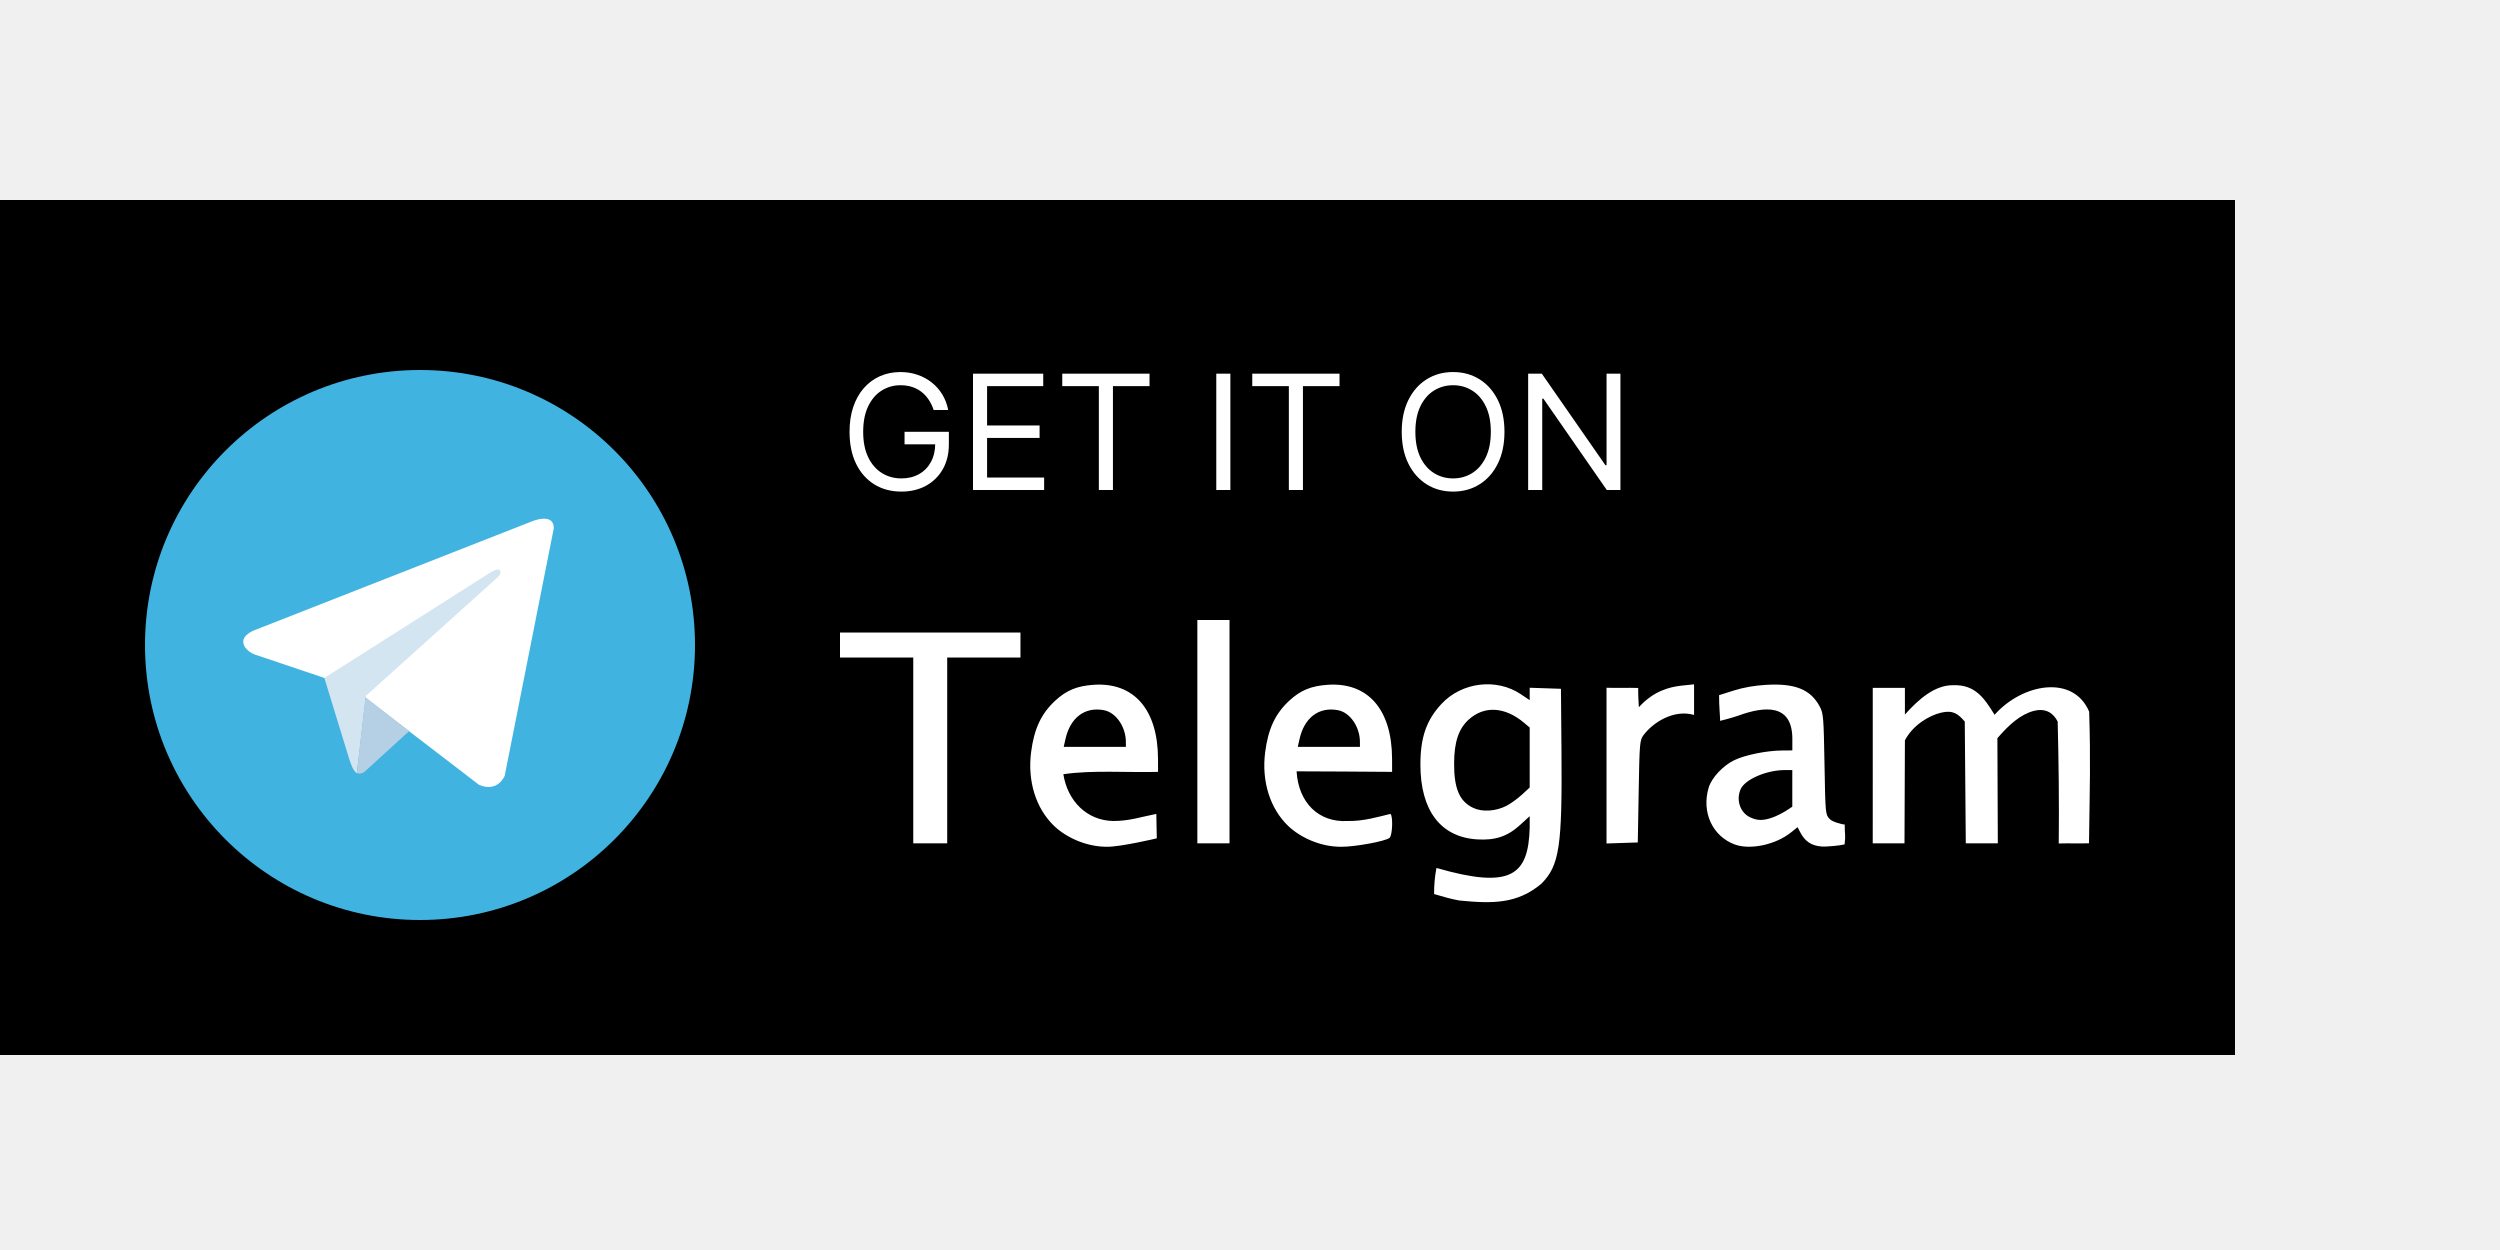
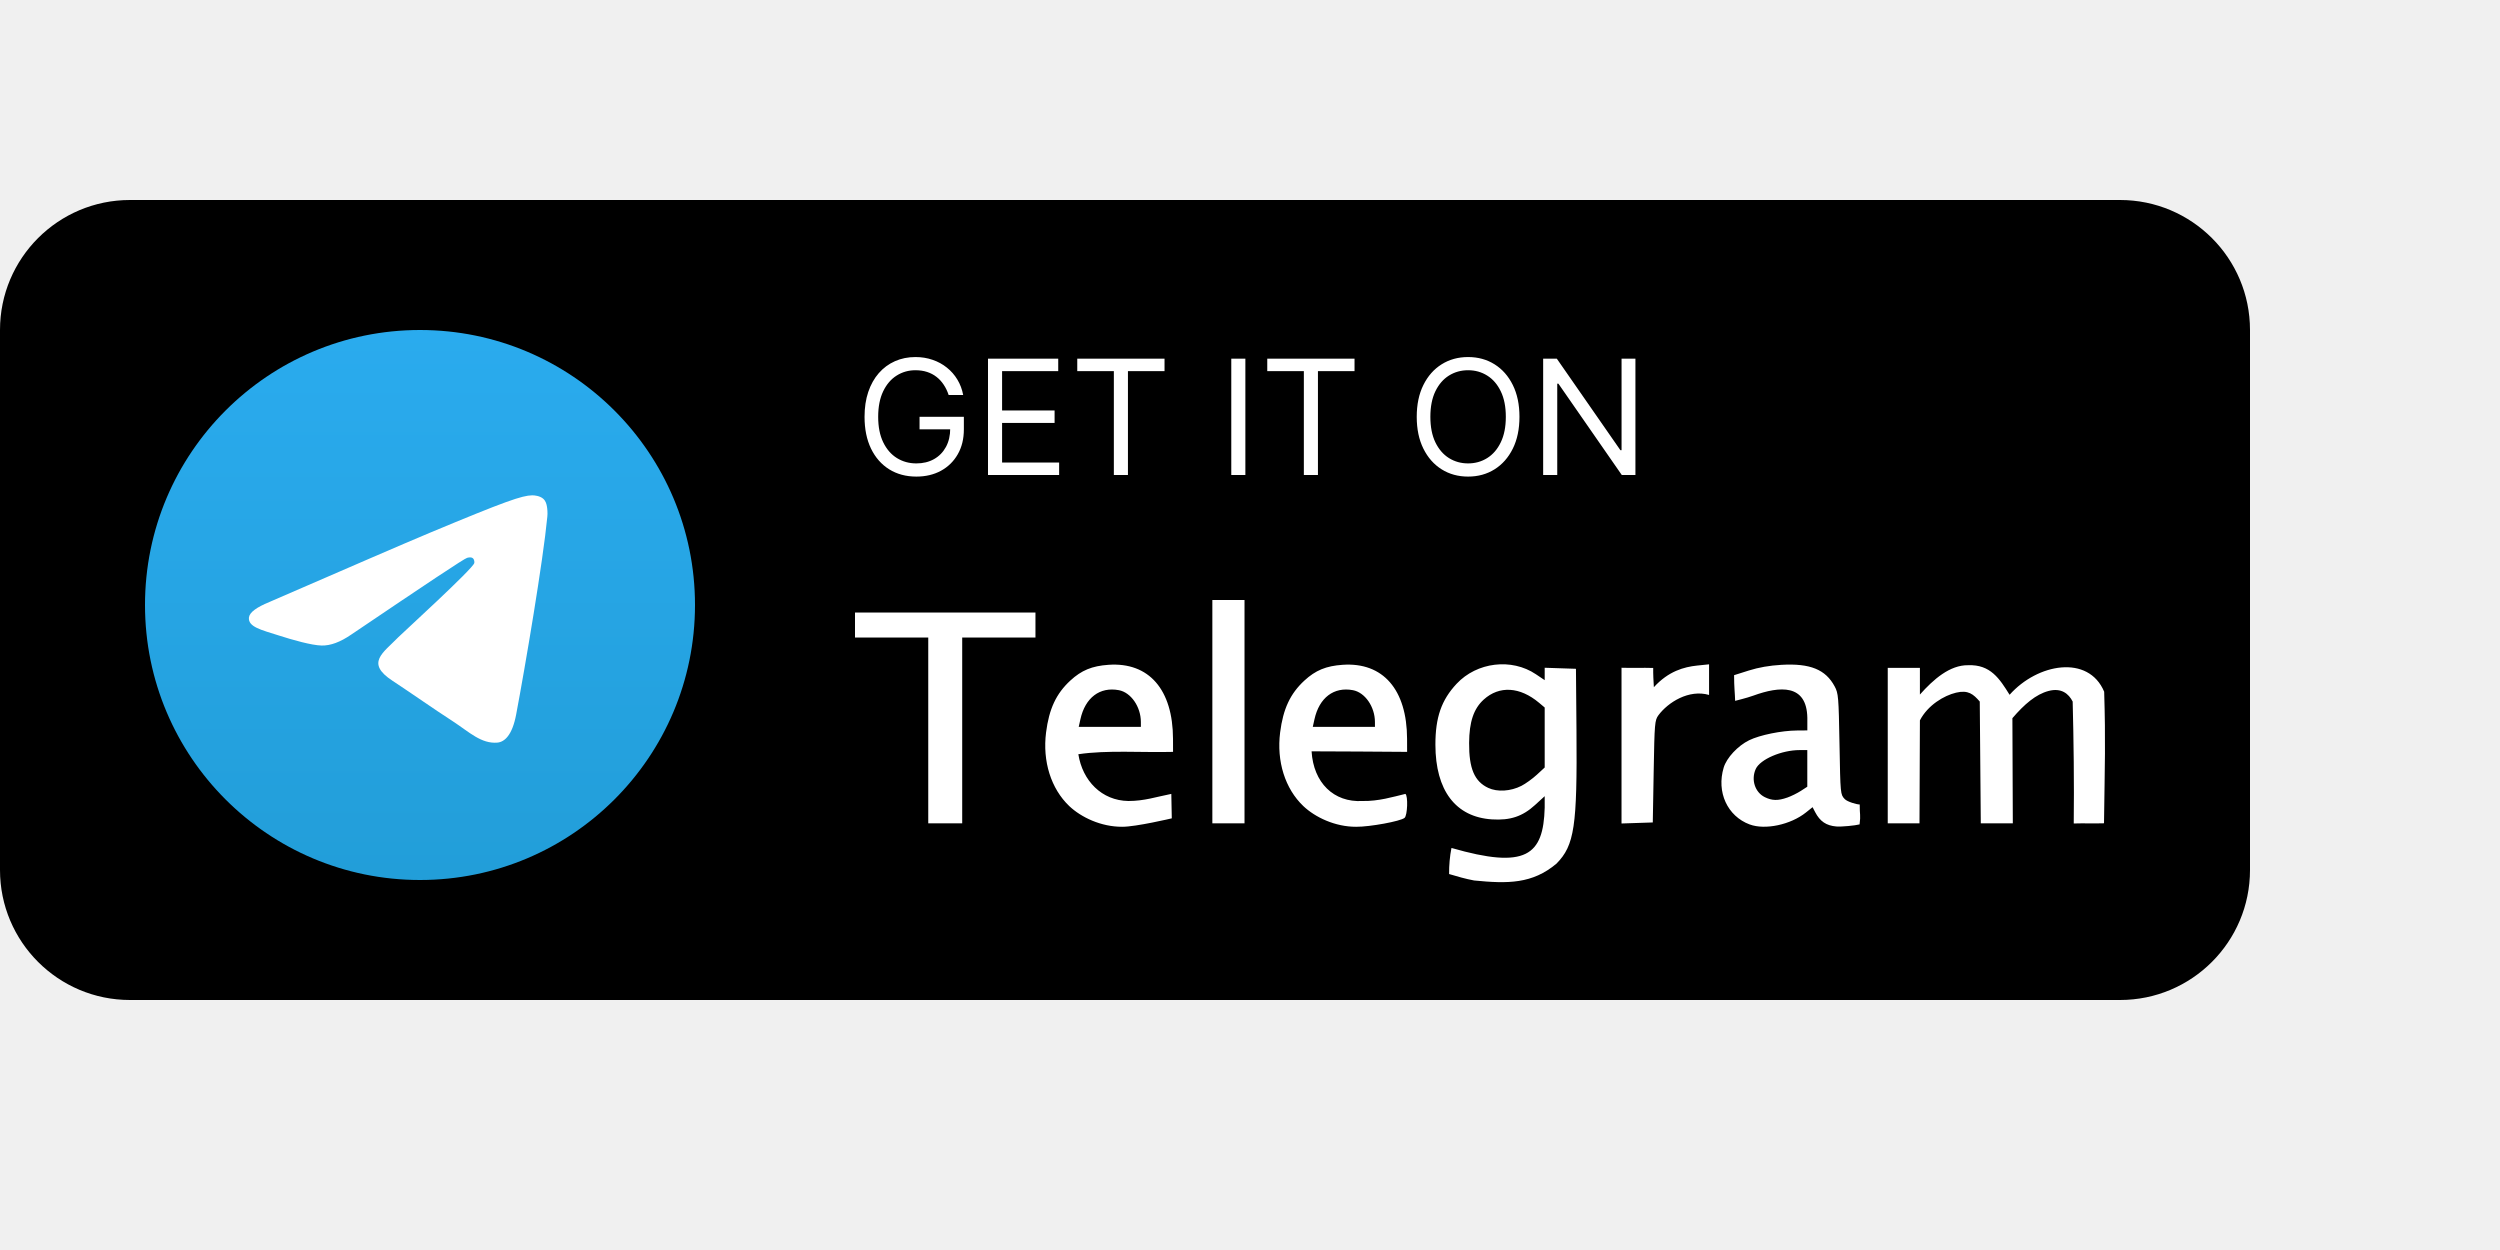
<svg xmlns="http://www.w3.org/2000/svg" width="500" height="250" viewBox="0 0 500 250" fill="none">
-   <rect y="40" width="447" height="171" fill="black" />
-   <path d="M84 74C53.624 74 29 98.624 29 129C29 159.376 53.624 184 84 184C114.376 184 139 159.376 139 129C139 98.624 114.376 74 84 74Z" fill="#40B3E0" />
-   <path d="M110.762 105.638L100.938 155.168C100.938 155.168 99.565 158.602 95.786 156.954L73.117 139.574L64.874 135.59L50.997 130.918C50.997 130.918 48.868 130.163 48.662 128.514C48.455 126.865 51.066 125.972 51.066 125.972L106.228 104.333C106.228 104.333 110.762 102.341 110.762 105.639" fill="white" />
-   <path d="M71.375 154.611C71.375 154.611 70.713 154.549 69.888 151.938C69.064 149.328 64.874 135.589 64.874 135.589L98.191 114.431C98.191 114.431 100.115 113.263 100.046 114.431C100.046 114.431 100.389 114.637 99.358 115.599C98.328 116.561 73.186 139.161 73.186 139.161" fill="#D2E5F1" />
-   <path d="M81.809 146.237L72.843 154.412C72.843 154.412 72.141 154.944 71.375 154.611L73.092 139.426" fill="#B5CFE4" />
-   <path d="M186.727 82C186.477 81.235 186.148 80.549 185.739 79.943C185.337 79.329 184.856 78.807 184.295 78.375C183.742 77.943 183.114 77.614 182.409 77.386C181.705 77.159 180.932 77.046 180.091 77.046C178.712 77.046 177.458 77.401 176.33 78.114C175.201 78.826 174.303 79.875 173.636 81.261C172.97 82.648 172.636 84.349 172.636 86.364C172.636 88.379 172.973 90.079 173.648 91.466C174.322 92.852 175.235 93.901 176.386 94.614C177.538 95.326 178.833 95.682 180.273 95.682C181.606 95.682 182.78 95.398 183.795 94.829C184.818 94.254 185.614 93.443 186.182 92.398C186.758 91.345 187.045 90.106 187.045 88.682L187.909 88.864H180.909V86.364H189.773V88.864C189.773 90.78 189.364 92.447 188.545 93.864C187.735 95.28 186.614 96.379 185.182 97.159C183.758 97.932 182.121 98.318 180.273 98.318C178.212 98.318 176.402 97.833 174.841 96.864C173.288 95.894 172.076 94.515 171.205 92.727C170.341 90.939 169.909 88.818 169.909 86.364C169.909 84.523 170.155 82.867 170.648 81.398C171.148 79.921 171.852 78.663 172.761 77.625C173.67 76.587 174.746 75.792 175.989 75.239C177.231 74.686 178.598 74.409 180.091 74.409C181.318 74.409 182.462 74.595 183.523 74.966C184.591 75.329 185.542 75.849 186.375 76.523C187.216 77.189 187.917 77.989 188.477 78.921C189.038 79.845 189.424 80.871 189.636 82H186.727ZM194.599 98V74.727H208.645V77.227H197.418V85.091H207.918V87.591H197.418V95.5H208.827V98H194.599ZM212.452 77.227V74.727H229.906V77.227H222.588V98H219.77V77.227H212.452ZM246.074 74.727V98H243.256V74.727H246.074ZM250.452 77.227V74.727H267.906V77.227H260.588V98H257.77V77.227H250.452ZM300.892 86.364C300.892 88.818 300.449 90.939 299.562 92.727C298.676 94.515 297.46 95.894 295.915 96.864C294.369 97.833 292.604 98.318 290.619 98.318C288.634 98.318 286.869 97.833 285.324 96.864C283.778 95.894 282.563 94.515 281.676 92.727C280.79 90.939 280.347 88.818 280.347 86.364C280.347 83.909 280.79 81.788 281.676 80C282.563 78.212 283.778 76.833 285.324 75.864C286.869 74.894 288.634 74.409 290.619 74.409C292.604 74.409 294.369 74.894 295.915 75.864C297.46 76.833 298.676 78.212 299.562 80C300.449 81.788 300.892 83.909 300.892 86.364ZM298.165 86.364C298.165 84.349 297.828 82.648 297.153 81.261C296.487 79.875 295.581 78.826 294.438 78.114C293.301 77.401 292.028 77.046 290.619 77.046C289.21 77.046 287.934 77.401 286.79 78.114C285.653 78.826 284.748 79.875 284.074 81.261C283.407 82.648 283.074 84.349 283.074 86.364C283.074 88.379 283.407 90.079 284.074 91.466C284.748 92.852 285.653 93.901 286.79 94.614C287.934 95.326 289.21 95.682 290.619 95.682C292.028 95.682 293.301 95.326 294.438 94.614C295.581 93.901 296.487 92.852 297.153 91.466C297.828 90.079 298.165 88.379 298.165 86.364ZM324.085 74.727V98H321.358L308.676 79.727H308.449V98H305.631V74.727H308.358L321.085 93.046H321.312V74.727H324.085Z" fill="white" />
-   <path d="M291.822 180.095C290.11 179.78 288.481 179.302 286.819 178.807C286.807 177.061 286.961 175.247 287.294 173.591C302.224 177.9 305.683 175.078 305.938 165.531V163.237L304.01 164.999C301.501 167.291 299.046 168.111 295.387 167.876C288.118 167.409 284.093 162.094 284.081 152.948C284.074 147.478 285.282 144.004 288.324 140.752C292.38 136.415 299.323 135.581 304.177 138.848L305.938 140.032V138.792V137.551L309.064 137.655L312.191 137.759L312.295 150.087C312.456 169.309 311.893 173.062 308.303 176.72C303.49 180.782 298.572 180.768 291.822 180.095ZM301.282 161.17C302.113 160.746 303.5 159.747 304.365 158.95L305.938 157.5V151.502V145.504L304.818 144.562C300.986 141.338 296.867 141.093 293.756 143.904C291.739 145.727 290.85 148.358 290.823 152.588C290.79 157.697 291.89 160.285 294.646 161.578C296.471 162.434 299.123 162.271 301.282 161.17ZM210.853 165.217C207.2 161.733 205.481 156.276 206.213 150.487C206.807 145.784 208.241 142.718 211.062 140.118C213.3 138.055 215.403 137.187 218.718 136.96C226.792 136.407 231.579 141.914 231.602 151.784L231.609 154.375C225.446 154.539 218.399 153.986 212.669 154.846C213.507 160.154 217.344 164.122 222.675 164.2C225.879 164.2 228.184 163.387 231.263 162.78L231.357 167.668C231.357 167.668 224.164 169.376 221.425 169.355C217.22 169.372 213.229 167.464 210.853 165.217ZM225.174 148.389C225.167 145.346 223.188 142.488 220.773 142.035C216.961 141.319 214.039 143.529 213.081 147.853L212.745 149.372H218.961H225.176L225.174 148.389ZM257.666 165.217C254.013 161.733 252.294 156.276 253.026 150.487C253.62 145.784 255.054 142.718 257.875 140.118C260.113 138.055 262.216 137.187 265.531 136.96C273.605 136.407 278.392 141.914 278.415 151.784L278.422 154.375C271.845 154.29 265.543 154.317 259.317 154.266C259.688 160.534 263.737 164.525 269.488 164.2C272.722 164.263 275.56 163.382 278.076 162.78C278.636 163.126 278.5 167.088 277.911 167.576C277.099 168.25 270.977 169.376 268.238 169.356C264.033 169.373 260.041 167.463 257.666 165.217ZM271.987 148.389C271.98 145.346 270.001 142.488 267.586 142.035C263.774 141.319 260.852 143.529 259.894 147.853L259.558 149.372H265.774H271.989L271.987 148.389ZM346.943 168.895C342.471 167.227 340.269 162.417 341.736 157.522C342.322 155.565 344.562 153.158 346.828 152.049C348.972 151 353.309 150.118 356.413 150.099L358.468 150.082V147.563C358.348 140.757 352.969 141.2 347.663 143.127C346.235 143.64 344.372 144.065 344.028 144.171C343.984 142.575 343.817 141.478 343.817 139.035L346.765 138.102C348.73 137.481 350.908 137.102 353.294 136.966C359.025 136.639 362.123 137.896 363.933 141.283C364.677 142.675 364.73 143.314 364.9 152.823C365.079 162.873 365.081 162.892 365.946 163.812C366.464 164.364 368.362 164.899 368.944 164.899C368.927 166.997 369.17 166.911 368.917 168.879C368.083 169.104 365.311 169.383 364.276 169.297C362.251 169.129 360.996 168.28 360.03 166.424L359.516 165.435L358.188 166.497C355.125 168.949 350.015 170.037 346.943 168.891L346.943 168.895ZM354.451 163.518C355.239 163.24 356.463 162.637 357.171 162.178L358.459 161.343V157.68V154.017H356.926C353.322 154.017 349.028 155.867 348.148 157.799C347.178 159.928 347.99 162.458 349.954 163.426C351.416 164.146 352.593 164.17 354.442 163.517L354.451 163.518ZM182.651 150.087V131.504H175.326H168V129.003V126.501H186.046H204.092V129.003V131.504H196.767H189.441V150.087V168.669H186.046H182.651V150.087ZM239.47 146.334V124H242.686H245.903V146.334V168.669H242.686H239.47V146.334ZM321.304 153.124V137.551C323.388 137.621 325.556 137.524 327.64 137.592C327.62 138.878 327.696 140.159 327.771 141.441C330.703 138.22 333.812 137.391 336.416 137.113L338.814 136.865V139.928V142.991C334.793 141.811 330.602 144.468 328.686 147.049C327.95 148.072 327.906 148.591 327.736 158.306L327.557 168.491C325.473 168.56 323.388 168.628 321.304 168.698L321.304 153.124ZM374.549 153.124V137.579C376.693 137.579 378.837 137.579 380.981 137.579C380.981 139.002 380.981 141.486 380.981 142.91C383.694 139.86 386.977 136.989 390.63 137.043C395.096 136.868 396.925 139.754 398.918 142.958C404.502 136.67 414.687 134.863 417.835 142.342C418.138 152.555 417.962 156.345 417.801 168.657C415.728 168.726 413.821 168.629 411.748 168.697C411.843 160.752 411.728 151.771 411.534 144.31C410.739 142.747 409.264 141.518 406.72 142.191C404.177 142.863 401.875 144.843 399.48 147.638C399.48 154.566 399.563 161.742 399.563 168.67H396.36H393.158C393.09 160.55 393.02 152.43 392.952 144.311C391.668 142.825 390.643 141.955 388.217 142.533C385.791 143.111 382.568 145.029 380.981 148.072C380.981 154.938 380.898 161.804 380.898 168.67C378.754 168.67 376.692 168.67 374.548 168.67C374.548 163.488 374.549 158.306 374.549 153.124Z" fill="white" />
+   <rect y="40" width="450" height="160" rx="26" fill="black" />
+   <path d="M84 176C114.376 176 139 151.376 139 121C139 90.624 114.376 66 84 66C53.624 66 29 90.624 29 121C29 151.376 53.624 176 84 176Z" fill="url(#paint0_linear_1_23)" />
+   <path fill-rule="evenodd" clip-rule="evenodd" d="M53.867 120.405C69.895 113.444 80.565 108.818 85.923 106.574C101.173 100.209 104.379 99.11 106.44 99.064C106.898 99.064 107.905 99.156 108.592 99.705C109.142 100.163 109.279 100.759 109.371 101.216C109.462 101.674 109.554 102.636 109.462 103.369C108.638 112.07 105.066 133.181 103.234 142.89C102.455 147.012 100.944 148.385 99.479 148.523C96.273 148.798 93.846 146.416 90.778 144.401C85.923 141.241 83.222 139.272 78.505 136.158C73.055 132.586 76.581 130.617 79.695 127.411C80.519 126.587 94.579 113.764 94.853 112.619C94.899 112.482 94.899 111.933 94.579 111.658C94.258 111.383 93.8 111.475 93.434 111.566C92.93 111.658 85.237 116.787 70.261 126.908C68.063 128.419 66.094 129.152 64.308 129.106C62.339 129.06 58.584 128.007 55.744 127.091C52.31 125.992 49.562 125.396 49.791 123.473C49.928 122.465 51.302 121.458 53.867 120.405Z" fill="white" />
+   <path d="M189.727 79C189.477 78.235 189.148 77.549 188.739 76.943C188.337 76.329 187.856 75.807 187.295 75.375C186.742 74.943 186.114 74.614 185.409 74.386C184.705 74.159 183.932 74.046 183.091 74.046C181.712 74.046 180.458 74.401 179.33 75.114C178.201 75.826 177.303 76.875 176.636 78.261C175.97 79.648 175.636 81.349 175.636 83.364C175.636 85.379 175.973 87.079 176.648 88.466C177.322 89.852 178.235 90.901 179.386 91.614C180.538 92.326 181.833 92.682 183.273 92.682C184.606 92.682 185.78 92.398 186.795 91.829C187.818 91.254 188.614 90.443 189.182 89.398C189.758 88.345 190.045 87.106 190.045 85.682L190.909 85.864H183.909V83.364H192.773V85.864C192.773 87.78 192.364 89.447 191.545 90.864C190.735 92.28 189.614 93.379 188.182 94.159C186.758 94.932 185.121 95.318 183.273 95.318C181.212 95.318 179.402 94.833 177.841 93.864C176.288 92.894 175.076 91.515 174.205 89.727C173.341 87.939 172.909 85.818 172.909 83.364C172.909 81.523 173.155 79.867 173.648 78.398C174.148 76.921 174.852 75.663 175.761 74.625C176.67 73.587 177.746 72.792 178.989 72.239C180.231 71.686 181.598 71.409 183.091 71.409C184.318 71.409 185.462 71.595 186.523 71.966C187.591 72.329 188.542 72.849 189.375 73.523C190.216 74.189 190.917 74.989 191.477 75.921C192.038 76.845 192.424 77.871 192.636 79H189.727ZM197.599 95V71.727H211.645V74.227H200.418V82.091H210.918V84.591H200.418V92.5H211.827V95H197.599ZM215.452 74.227V71.727H232.906V74.227H225.588V95H222.77V74.227H215.452ZM249.074 71.727V95H246.256V71.727H249.074ZM253.452 74.227V71.727H270.906V74.227H263.588V95H260.77V74.227H253.452ZM303.892 83.364C303.892 85.818 303.449 87.939 302.562 89.727C301.676 91.515 300.46 92.894 298.915 93.864C297.369 94.833 295.604 95.318 293.619 95.318C291.634 95.318 289.869 94.833 288.324 93.864C286.778 92.894 285.563 91.515 284.676 89.727C283.79 87.939 283.347 85.818 283.347 83.364C283.347 80.909 283.79 78.788 284.676 77C285.563 75.212 286.778 73.833 288.324 72.864C289.869 71.894 291.634 71.409 293.619 71.409C295.604 71.409 297.369 71.894 298.915 72.864C300.46 73.833 301.676 75.212 302.562 77C303.449 78.788 303.892 80.909 303.892 83.364ZM301.165 83.364C301.165 81.349 300.828 79.648 300.153 78.261C299.487 76.875 298.581 75.826 297.438 75.114C296.301 74.401 295.028 74.046 293.619 74.046C292.21 74.046 290.934 74.401 289.79 75.114C288.653 75.826 287.748 76.875 287.074 78.261C286.407 79.648 286.074 81.349 286.074 83.364C286.074 85.379 286.407 87.079 287.074 88.466C287.748 89.852 288.653 90.901 289.79 91.614C290.934 92.326 292.21 92.682 293.619 92.682C295.028 92.682 296.301 92.326 297.438 91.614C298.581 90.901 299.487 89.852 300.153 88.466C300.828 87.079 301.165 85.379 301.165 83.364ZM327.085 71.727V95H324.358L311.676 76.727H311.449V95H308.631V71.727H311.358L324.085 90.046H324.312V71.727H327.085Z" fill="white" />
+   <path d="M294.822 176.095C293.11 175.78 291.481 175.302 289.819 174.807C289.807 173.061 289.961 171.247 290.294 169.591C305.224 173.9 308.683 171.078 308.938 161.531V159.237L307.01 160.999C304.501 163.291 302.046 164.111 298.387 163.876C291.118 163.409 287.093 158.094 287.081 148.948C287.074 143.478 288.282 140.004 291.324 136.752C295.38 132.415 302.323 131.581 307.177 134.848L308.938 136.032V134.792V133.551L312.064 133.655L315.191 133.759L315.295 146.087C315.456 165.309 314.893 169.062 311.303 172.72C306.49 176.782 301.572 176.768 294.822 176.095ZM304.282 157.17C305.113 156.746 306.5 155.747 307.365 154.95L308.938 153.5V147.502V141.504L307.818 140.562C303.986 137.338 299.867 137.093 296.756 139.904C294.739 141.727 293.85 144.358 293.823 148.588C293.79 153.697 294.89 156.285 297.646 157.578C299.471 158.434 302.123 158.271 304.282 157.17ZM213.853 161.217C210.2 157.733 208.481 152.276 209.213 146.487C209.807 141.784 211.241 138.718 214.062 136.118C216.3 134.055 218.403 133.187 221.718 132.96C229.792 132.407 234.579 137.914 234.602 147.784L234.609 150.375C228.446 150.539 221.399 149.986 215.669 150.846C216.507 156.154 220.344 160.122 225.675 160.2C228.879 160.2 231.184 159.387 234.263 158.78L234.357 163.668C234.357 163.668 227.164 165.376 224.425 165.355C220.22 165.372 216.229 163.464 213.853 161.217ZM228.174 144.389C228.167 141.346 226.188 138.488 223.773 138.035C219.961 137.319 217.039 139.529 216.081 143.853L215.745 145.372H221.961H228.176L228.174 144.389ZM260.666 161.217C257.013 157.733 255.294 152.276 256.026 146.487C256.62 141.784 258.054 138.718 260.875 136.118C263.113 134.055 265.216 133.187 268.531 132.96C276.605 132.407 281.392 137.914 281.415 147.784L281.422 150.375C274.844 150.29 268.543 150.317 262.317 150.266C262.688 156.534 266.737 160.525 272.488 160.2C275.722 160.263 278.56 159.382 281.076 158.78C281.636 159.126 281.499 163.088 280.911 163.576C280.099 164.25 273.977 165.376 271.238 165.356C267.033 165.373 263.041 163.463 260.666 161.217ZM274.987 144.389C274.98 141.346 273.001 138.488 270.586 138.035C266.774 137.319 263.852 139.529 262.894 143.853L262.558 145.372H268.774H274.989L274.987 144.389ZM349.943 164.895C345.471 163.227 343.269 158.417 344.736 153.522C345.322 151.565 347.562 149.158 349.828 148.049C351.972 147 356.309 146.118 359.413 146.099L361.468 146.082V143.563C361.348 136.757 355.969 137.2 350.663 139.127C349.235 139.64 347.372 140.065 347.028 140.171C346.984 138.575 346.817 137.478 346.817 135.035L349.765 134.102C351.73 133.481 353.908 133.102 356.294 132.966C362.025 132.639 365.123 133.896 366.933 137.283C367.677 138.675 367.73 139.314 367.9 148.823C368.079 158.873 368.081 158.892 368.946 159.812C369.464 160.364 371.362 160.899 371.944 160.899C371.927 162.997 372.17 162.911 371.917 164.879C371.083 165.104 368.311 165.383 367.276 165.297C365.251 165.129 363.996 164.28 363.03 162.424L362.516 161.435L361.188 162.497C358.125 164.949 353.015 166.037 349.943 164.891L349.943 164.895ZM357.451 159.518C358.239 159.24 359.463 158.637 360.171 158.178L361.459 157.343V153.68V150.017H359.926C356.322 150.017 352.028 151.867 351.148 153.799C350.178 155.928 350.99 158.458 352.954 159.426C354.415 160.146 355.593 160.17 357.442 159.517L357.451 159.518ZM185.651 146.087V127.504H178.326H171V125.003V122.501H189.046H207.092V125.003V127.504H199.767H192.441V146.087V164.669H189.046H185.651V146.087ZM242.47 142.334V120H245.686H248.903V142.334V164.669H245.686H242.47V142.334ZM324.304 149.124V133.551C326.388 133.621 328.556 133.524 330.64 133.592C330.62 134.878 330.696 136.159 330.771 137.441C333.703 134.22 336.812 133.391 339.416 133.113L341.814 132.865V135.928V138.991C337.793 137.811 333.602 140.468 331.686 143.049C330.95 144.072 330.906 144.591 330.736 154.306L330.557 164.491C328.473 164.56 326.388 164.628 324.304 164.697L324.304 149.124ZM377.549 149.124V133.579C379.693 133.579 381.837 133.579 383.981 133.579C383.981 135.002 383.981 137.486 383.981 138.91C386.694 135.86 389.977 132.989 393.63 133.043C398.096 132.868 399.925 135.754 401.918 138.958C407.502 132.67 417.687 130.863 420.835 138.342C421.138 148.555 420.962 152.345 420.801 164.657C418.728 164.726 416.821 164.629 414.748 164.697C414.843 156.752 414.728 147.771 414.534 140.31C413.739 138.747 412.264 137.518 409.72 138.191C407.177 138.863 404.875 140.843 402.48 143.638C402.48 150.566 402.563 157.742 402.563 164.67H399.36H396.158C396.09 156.55 396.02 148.43 395.952 140.311C394.668 138.825 393.643 137.955 391.217 138.533C388.791 139.111 385.568 141.029 383.981 144.072C383.981 150.938 383.898 157.804 383.898 164.67C381.754 164.67 379.692 164.67 377.548 164.67C377.548 159.488 377.549 154.306 377.549 149.124Z" fill="white" />
+   <defs>
+     <linearGradient id="paint0_linear_1_23" x1="83.954" y1="66" x2="83.954" y2="175.13" gradientUnits="userSpaceOnUse">
+       <stop stop-color="#2AABEE" />
+       <stop offset="1" stop-color="#229ED9" />
+     </linearGradient>
+   </defs>
</svg>
